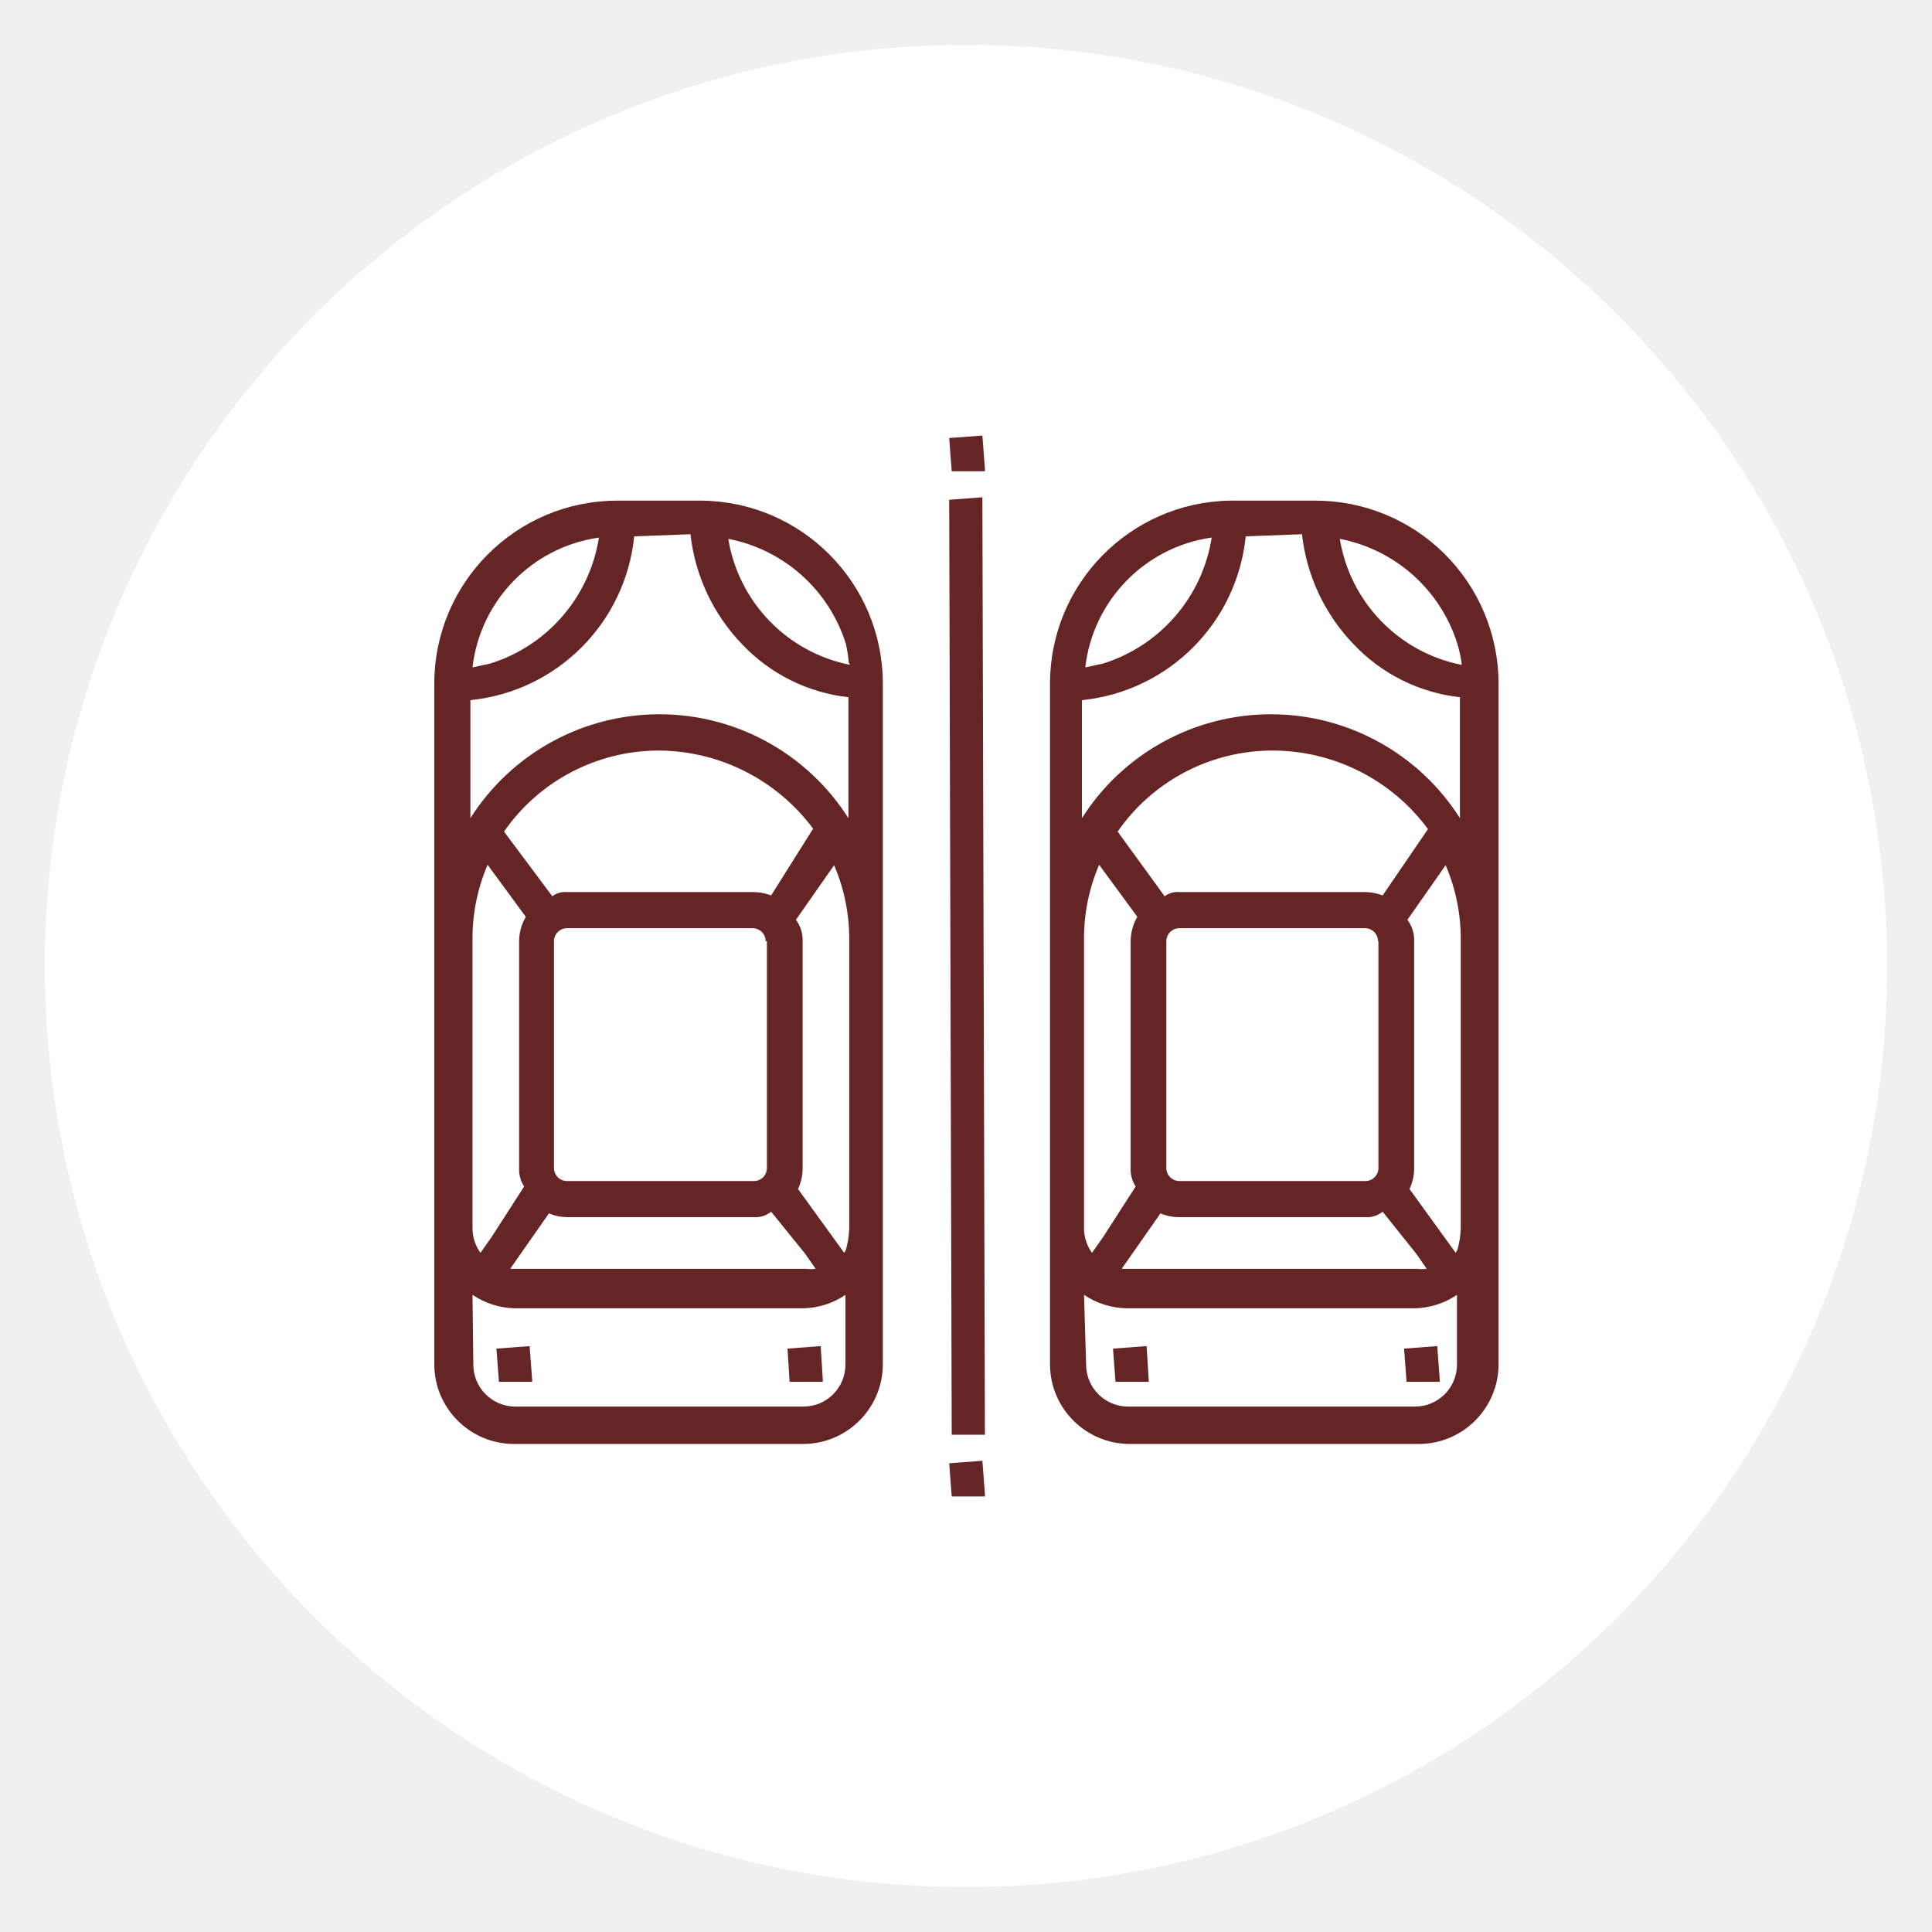
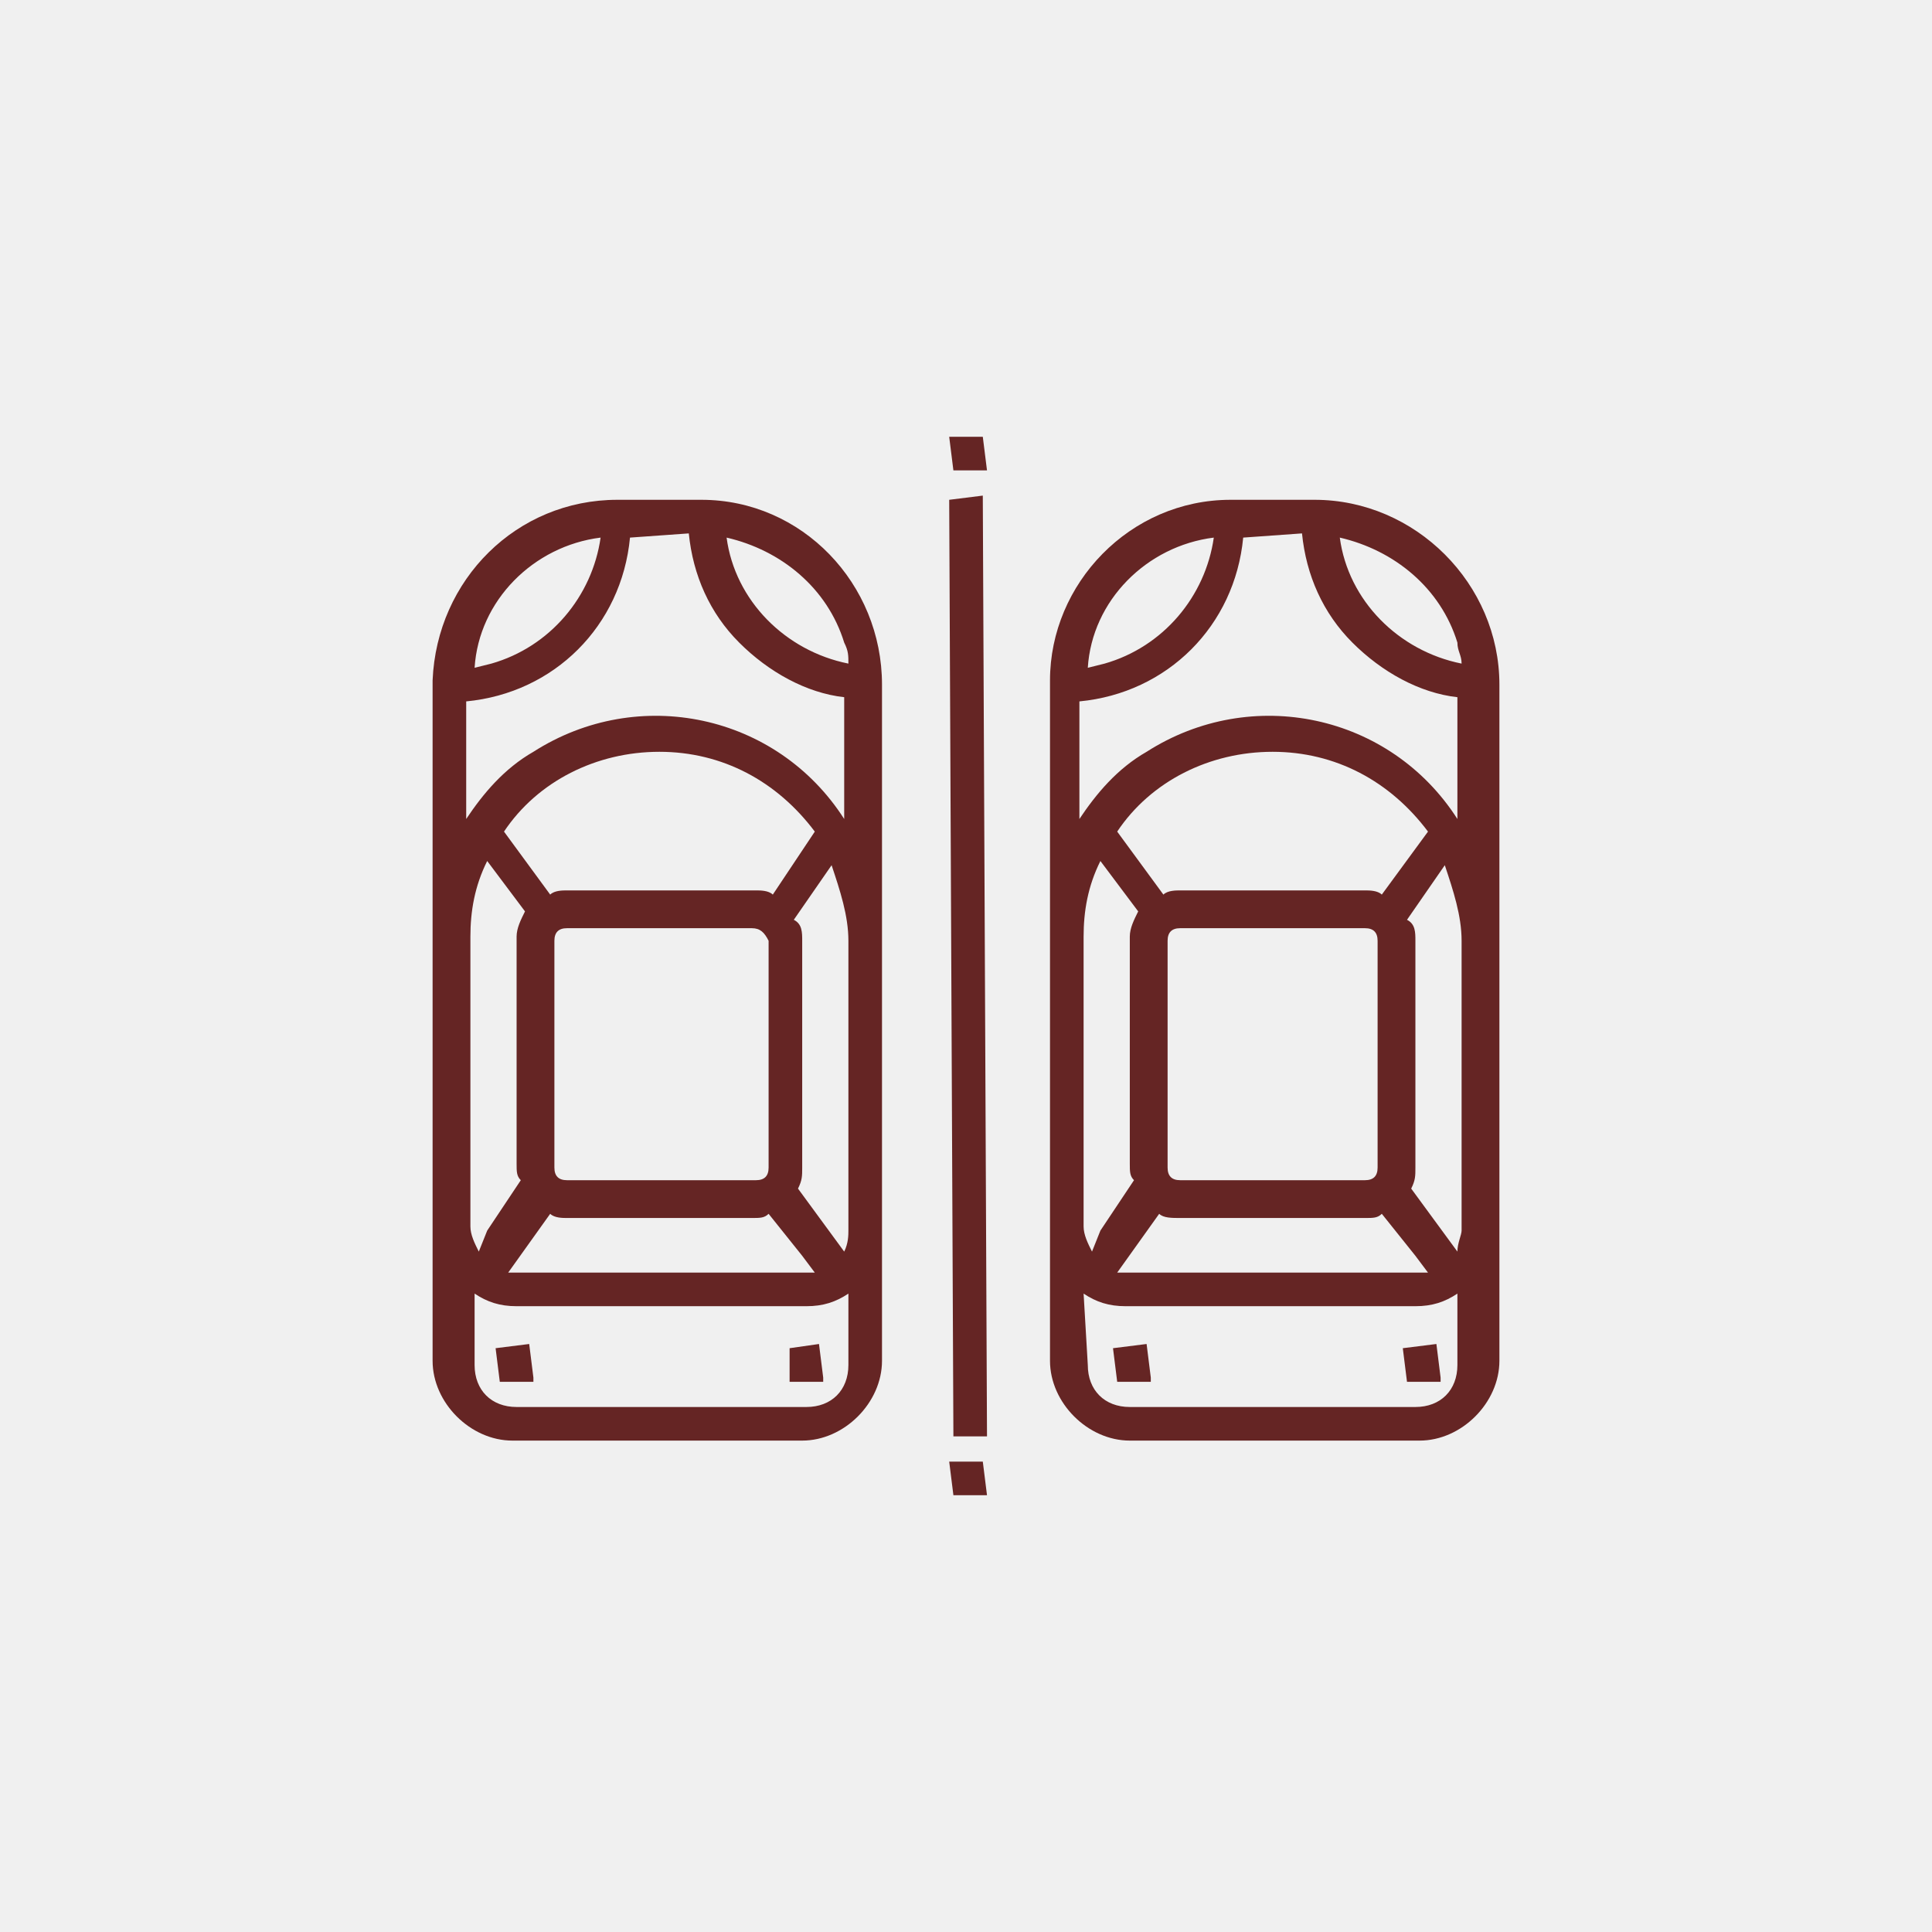
- <svg xmlns="http://www.w3.org/2000/svg" id="Layer_1" data-name="Layer 1" viewBox="0 0 46 46">
-   <defs>
-     <style>.cls-1{fill:#fff;}.cls-2{fill:#652524;}</style>
-   </defs>
-   <path class="cls-1" d="M23,44.93A21.93,21.93,0,1,0,1.07,23,21.93,21.93,0,0,0,23,44.93" />
-   <path class="cls-2" d="M16.69,11.92h-2a4.36,4.36,0,0,0-4.35,4.35V32.48a1.9,1.9,0,0,0,1.9,1.9h6.88a1.9,1.9,0,0,0,1.9-1.9V16.27A4.36,4.36,0,0,0,16.69,11.92Zm-2.43.88a3.75,3.75,0,0,1-2.59,3l-.42.09A3.53,3.53,0,0,1,14.26,12.8Zm2.18-.08a4.48,4.48,0,0,0,1.23,2.62,4.1,4.1,0,0,0,2.53,1.26v2.88a5.33,5.33,0,0,0-9,0l0-2.81a4.36,4.36,0,0,0,3.9-3.9Zm-5,17.11a1,1,0,0,1-.19-.59V22.36a4.43,4.43,0,0,1,.36-1.77l.91,1.24a1.15,1.15,0,0,0-.16.58v5.4a.74.74,0,0,0,.12.44l-.78,1.21Zm6.82-7.42v5.4a.31.31,0,0,1-.31.31H13.5a.31.31,0,0,1-.31-.31v-5.4a.31.31,0,0,1,.31-.31h4.42A.31.31,0,0,1,18.23,22.41Zm.1-1.09a1.17,1.17,0,0,0-.41-.08H13.5a.5.5,0,0,0-.35.1L12,19.8a4.49,4.49,0,0,1,3.68-1.93,4.61,4.61,0,0,1,3.68,1.86Zm-6.29,9,1-1.43a1.14,1.14,0,0,0,.45.09h4.42a.59.59,0,0,0,.42-.13l.81,1,.25.36a1.06,1.06,0,0,1-.25,0h-7a.27.27,0,0,0-.13,0Zm-.82.51a1.88,1.88,0,0,0,1,.32h6.88a1.87,1.87,0,0,0,1-.32v1.66a1,1,0,0,1-1,1H12.27a1,1,0,0,1-1-1Zm8.85-1L19,28.31a1.14,1.14,0,0,0,.11-.49v-5.4a.8.8,0,0,0-.16-.52l.91-1.3a4.44,4.44,0,0,1,.36,1.77v6.88a2.18,2.18,0,0,1-.08.51Zm.14-14a3.66,3.66,0,0,1-2.9-3,3.66,3.66,0,0,1,2.8,2.5A3.53,3.53,0,0,1,20.21,15.78Z" />
-   <path class="cls-2" d="M31.28,11.92h-2A4.36,4.36,0,0,0,25,16.27V32.48a1.9,1.9,0,0,0,1.9,1.9h6.88a1.9,1.9,0,0,0,1.9-1.9V16.27A4.36,4.36,0,0,0,31.28,11.92Zm-2.43.88a3.75,3.75,0,0,1-2.59,3l-.42.09A3.53,3.53,0,0,1,28.84,12.8ZM31,12.72a4.48,4.48,0,0,0,1.23,2.62,4.1,4.1,0,0,0,2.53,1.26v2.88a5.33,5.33,0,0,0-9,0l0-2.81a4.36,4.36,0,0,0,3.9-3.9ZM26,29.83a1,1,0,0,1-.19-.59V22.36a4.43,4.43,0,0,1,.36-1.77l.91,1.24a1.15,1.15,0,0,0-.16.58v5.4a.74.74,0,0,0,.12.44l-.78,1.21Zm6.82-7.42v5.4a.31.31,0,0,1-.31.31H28.08a.31.31,0,0,1-.31-.31v-5.4a.31.31,0,0,1,.31-.31H32.5A.31.31,0,0,1,32.81,22.41Zm.1-1.09a1.17,1.17,0,0,0-.41-.08H28.08a.5.5,0,0,0-.35.1L26.61,19.8a4.49,4.49,0,0,1,3.68-1.93A4.61,4.61,0,0,1,34,19.74Zm-6.29,9,1-1.43a1.14,1.14,0,0,0,.45.09H32.5a.59.59,0,0,0,.42-.13l.8,1,.25.36a1.06,1.06,0,0,1-.25,0h-7a.27.27,0,0,0-.13,0Zm-.82.51a1.88,1.88,0,0,0,1,.32h6.88a1.87,1.87,0,0,0,1-.32v1.66a1,1,0,0,1-1,1H26.86a1,1,0,0,1-1-1Zm8.85-1-1.1-1.52a1.14,1.14,0,0,0,.11-.49v-5.4a.8.8,0,0,0-.16-.52l.91-1.3a4.44,4.44,0,0,1,.36,1.77v6.88a2.18,2.18,0,0,1-.08.51Zm.14-14a3.66,3.66,0,0,1-2.9-3,3.66,3.66,0,0,1,2.8,2.5A3.53,3.53,0,0,1,34.8,15.78Z" />
-   <polygon class="cls-2" points="22.6 34.84 22.66 35.63 23.45 35.63 23.45 35.57 23.39 34.78 22.6 34.84" />
-   <polygon class="cls-2" points="22.6 11.9 22.66 34.16 23.45 34.16 23.39 11.84 22.6 11.9" />
-   <polygon class="cls-2" points="22.6 10.43 22.66 11.22 23.45 11.22 23.45 11.16 23.39 10.37 22.6 10.43" />
-   <polygon class="cls-2" points="12.67 32.9 12.67 32.85 12.61 32.05 11.82 32.11 11.88 32.9 12.67 32.9" />
-   <polygon class="cls-2" points="19.59 32.9 19.59 32.85 19.54 32.05 18.75 32.11 18.8 32.9 19.59 32.9" />
-   <polygon class="cls-2" points="27.35 32.9 27.35 32.85 27.3 32.05 26.5 32.11 26.56 32.9 27.35 32.9" />
-   <polygon class="cls-2" points="34.28 32.9 34.28 32.85 34.22 32.05 33.43 32.11 33.49 32.9 34.28 32.9" />
+ <svg xmlns="http://www.w3.org/2000/svg" version="1.1" id="Layer_1" x="0px" y="0px" viewBox="0 0 46 46" style="enable-background:new 0 0 46 46;" xml:space="preserve">
+   <style type="text/css">
+ 	.st0{fill:#652524;}
+ </style>
+   <path class="st0" d="M16.7,11.9h-2c-2.4,0-4.3,1.9-4.4,4.3v16.2c0,1,0.9,1.9,1.9,1.9l0,0h6.9c1,0,1.9-0.9,1.9-1.9l0,0V16.3  C21,13.9,19.1,11.9,16.7,11.9z M14.3,12.8c-0.2,1.4-1.2,2.6-2.6,3l-0.4,0.1C11.4,14.3,12.7,13,14.3,12.8z M16.4,12.7  c0.1,1,0.5,1.9,1.2,2.6s1.6,1.2,2.5,1.3v2.9c-1.6-2.5-4.9-3.2-7.4-1.6c-0.7,0.4-1.2,1-1.6,1.6v-2.8c2.1-0.2,3.7-1.8,3.9-3.9  L16.4,12.7z M11.4,29.8c-0.1-0.2-0.2-0.4-0.2-0.6v-6.9c0-0.6,0.1-1.2,0.4-1.8l0.9,1.2c-0.1,0.2-0.2,0.4-0.2,0.6v5.4  c0,0.2,0,0.3,0.1,0.4l-0.8,1.2L11.4,29.8z M18.3,22.4v5.4c0,0.2-0.1,0.3-0.3,0.3h-4.5c-0.2,0-0.3-0.1-0.3-0.3v-5.4  c0-0.2,0.1-0.3,0.3-0.3h4.4C18.1,22.1,18.2,22.2,18.3,22.4L18.3,22.4z M18.4,21.3c-0.1-0.1-0.3-0.1-0.4-0.1h-4.5  c-0.1,0-0.3,0-0.4,0.1L12,19.8c0.8-1.2,2.2-1.9,3.7-1.9s2.8,0.7,3.7,1.9L18.4,21.3z M12.1,30.3l1-1.4c0.1,0.1,0.3,0.1,0.4,0.1h4.4  c0.2,0,0.3,0,0.4-0.1l0.8,1l0.3,0.4c-0.1,0-0.2,0-0.3,0H12.1H12H12.1z M11.3,30.8c0.3,0.2,0.6,0.3,1,0.3h6.9c0.4,0,0.7-0.1,1-0.3  v1.7c0,0.6-0.4,1-1,1h-6.9c-0.6,0-1-0.4-1-1L11.3,30.8z M20.1,29.8L19,28.3c0.1-0.2,0.1-0.3,0.1-0.5v-5.4c0-0.2,0-0.4-0.2-0.5  l0.9-1.3c0.2,0.6,0.4,1.2,0.4,1.8v6.9C20.2,29.4,20.2,29.6,20.1,29.8L20.1,29.8z M20.2,15.8c-1.5-0.3-2.7-1.5-2.9-3  c1.3,0.3,2.4,1.2,2.8,2.5C20.2,15.5,20.2,15.6,20.2,15.8L20.2,15.8z" />
+   <path class="st0" d="M31.3,11.9h-2c-2.4,0-4.3,2-4.3,4.3v16.2c0,1,0.9,1.9,1.9,1.9l0,0h6.9c1,0,1.9-0.9,1.9-1.9l0,0V16.3  C35.7,13.9,33.7,11.9,31.3,11.9L31.3,11.9z M28.9,12.8c-0.2,1.4-1.2,2.6-2.6,3l-0.4,0.1C26,14.3,27.3,13,28.9,12.8L28.9,12.8z   M31,12.7c0.1,1,0.5,1.9,1.2,2.6s1.6,1.2,2.5,1.3v2.9c-1.6-2.5-4.9-3.2-7.4-1.6c-0.7,0.4-1.2,1-1.6,1.6v-2.8  c2.1-0.2,3.7-1.8,3.9-3.9L31,12.7z M26,29.8c-0.1-0.2-0.2-0.4-0.2-0.6v-6.9c0-0.6,0.1-1.2,0.4-1.8l0.9,1.2c-0.1,0.2-0.2,0.4-0.2,0.6  v5.4c0,0.2,0,0.3,0.1,0.4l-0.8,1.2L26,29.8z M32.8,22.4v5.4c0,0.2-0.1,0.3-0.3,0.3l0,0h-4.4c-0.2,0-0.3-0.1-0.3-0.3v-5.4  c0-0.2,0.1-0.3,0.3-0.3h4.4C32.7,22.1,32.8,22.2,32.8,22.4L32.8,22.4L32.8,22.4z M32.9,21.3c-0.1-0.1-0.3-0.1-0.4-0.1h-4.4  c-0.1,0-0.3,0-0.4,0.1l-1.1-1.5c0.8-1.2,2.2-1.9,3.7-1.9s2.8,0.7,3.7,1.9L32.9,21.3z M26.6,30.3l1-1.4c0.1,0.1,0.3,0.1,0.5,0.1h4.4  c0.2,0,0.3,0,0.4-0.1l0.8,1l0.3,0.4c-0.1,0-0.2,0-0.3,0h-7H26.6L26.6,30.3z M25.8,30.8c0.3,0.2,0.6,0.3,1,0.3h6.9  c0.4,0,0.7-0.1,1-0.3v1.7c0,0.6-0.4,1-1,1h-6.8c-0.6,0-1-0.4-1-1L25.8,30.8z M34.7,29.8l-1.1-1.5c0.1-0.2,0.1-0.3,0.1-0.5v-5.4  c0-0.2,0-0.4-0.2-0.5l0.9-1.3c0.2,0.6,0.4,1.2,0.4,1.8v6.9C34.8,29.4,34.7,29.6,34.7,29.8L34.7,29.8z M34.8,15.8  c-1.5-0.3-2.7-1.5-2.9-3c1.3,0.3,2.4,1.2,2.8,2.5C34.7,15.5,34.8,15.6,34.8,15.8L34.8,15.8z" />
+   <polygon class="st0" points="22.6,34.8 22.7,35.6 23.5,35.6 23.5,35.6 23.4,34.8 " />
+   <polygon class="st0" points="22.6,11.9 22.7,34.2 23.5,34.2 23.4,11.8 " />
+   <polygon class="st0" points="22.6,10.4 22.7,11.2 23.5,11.2 23.5,11.2 23.4,10.4 " />
+   <polygon class="st0" points="12.7,32.9 12.7,32.8 12.6,32 11.8,32.1 11.9,32.9 " />
+   <polygon class="st0" points="19.6,32.9 19.6,32.8 19.5,32 18.8,32.1 18.8,32.9 " />
+   <polygon class="st0" points="27.4,32.9 27.4,32.8 27.3,32 26.5,32.1 26.6,32.9 " />
+   <polygon class="st0" points="34.3,32.9 34.3,32.8 34.2,32 33.4,32.1 33.5,32.9 " />
</svg>
